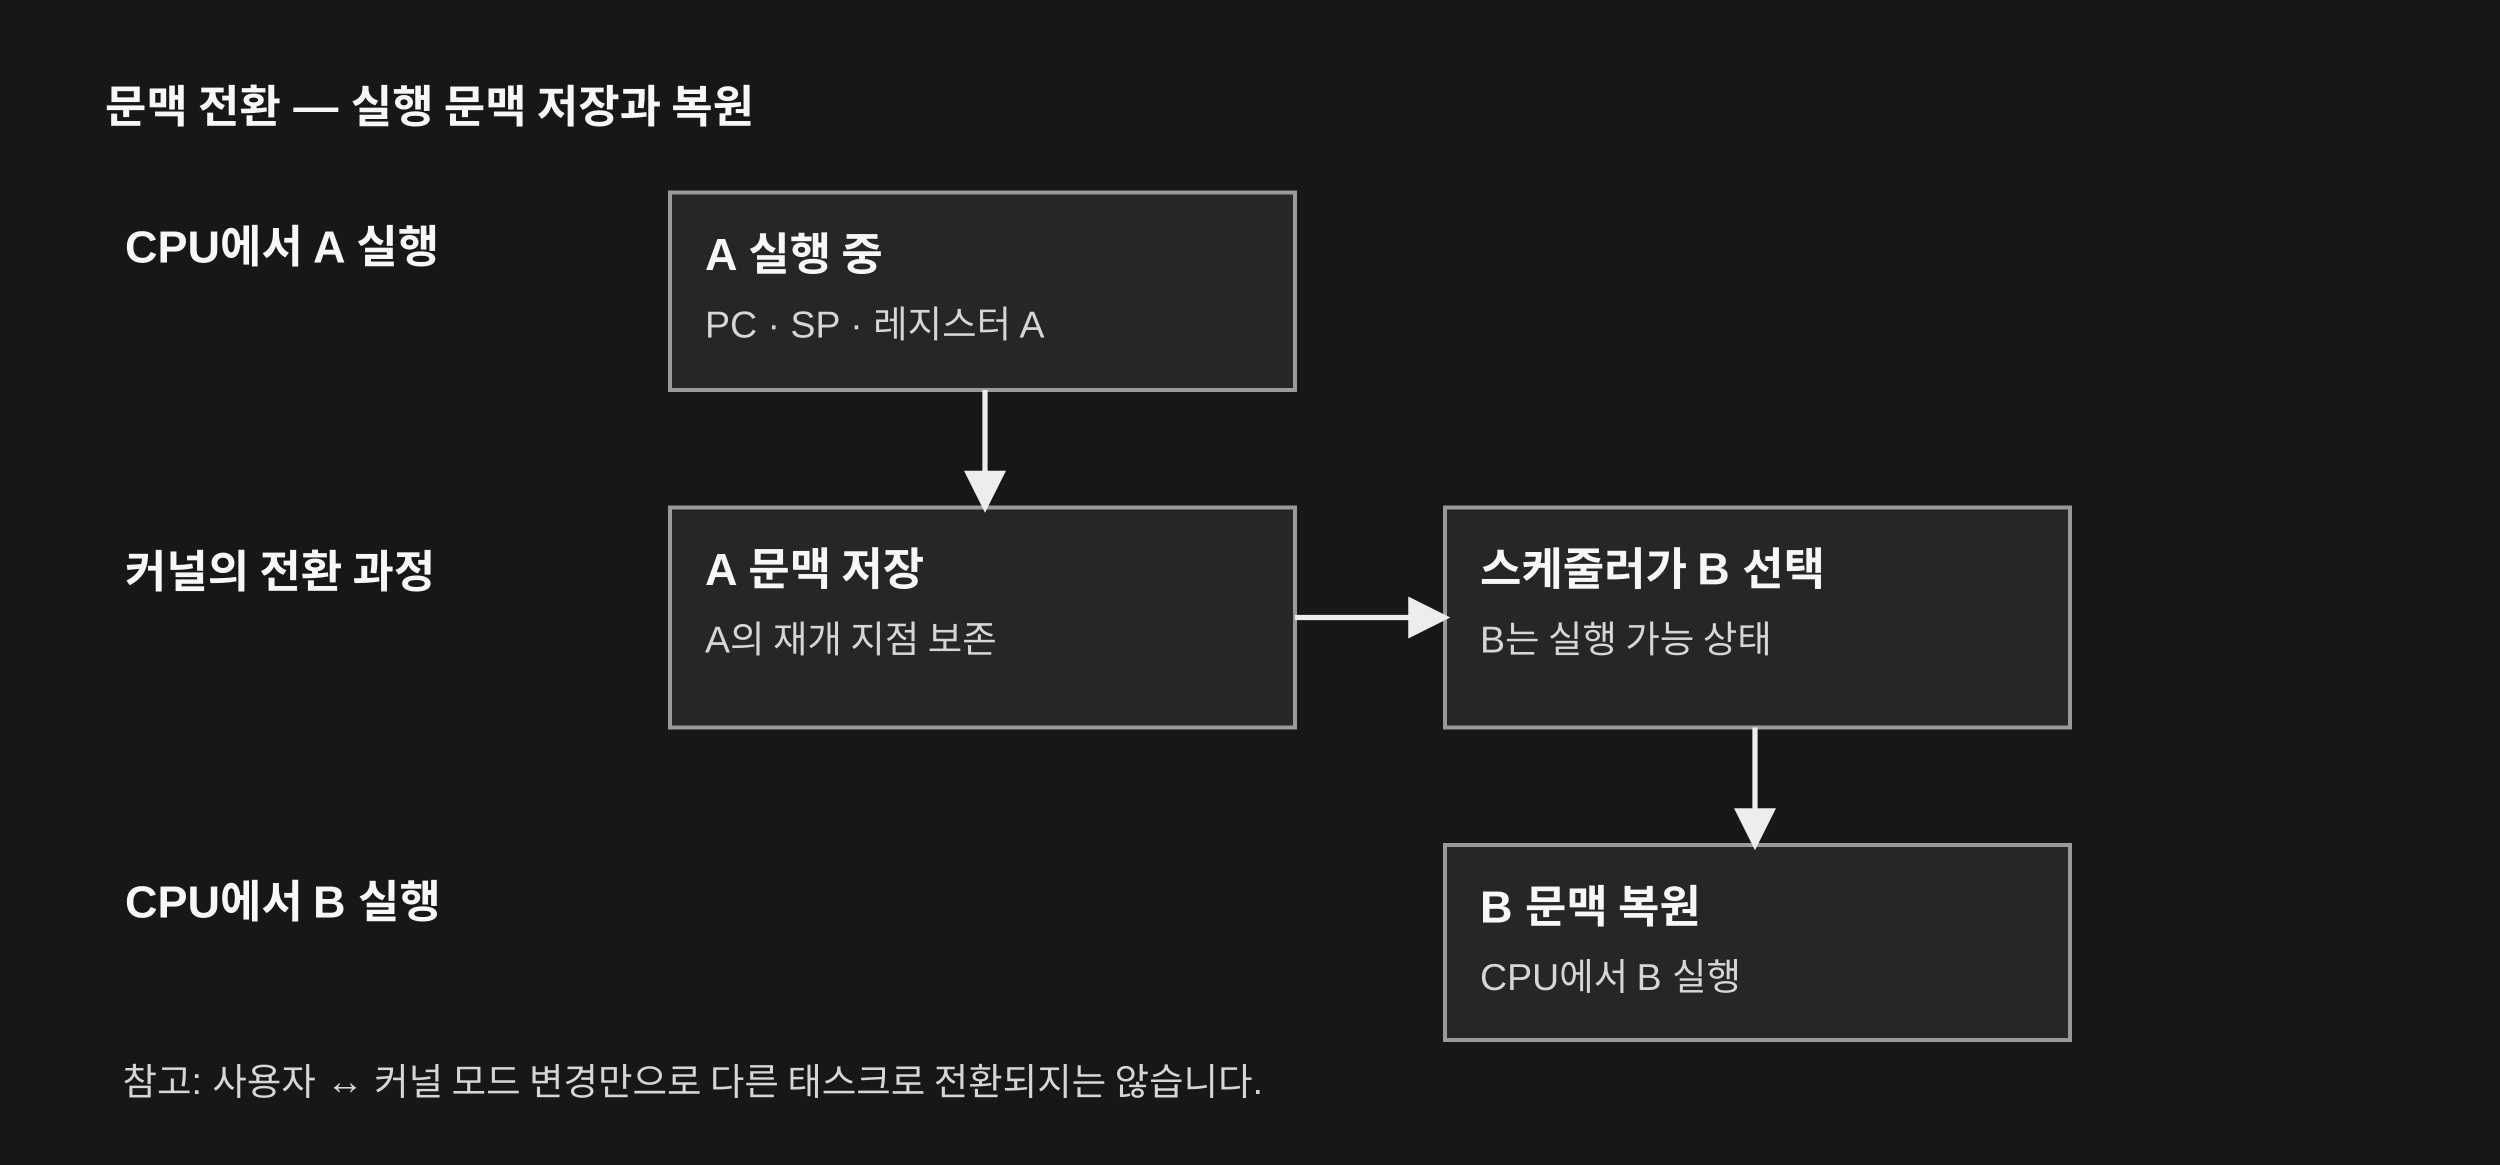
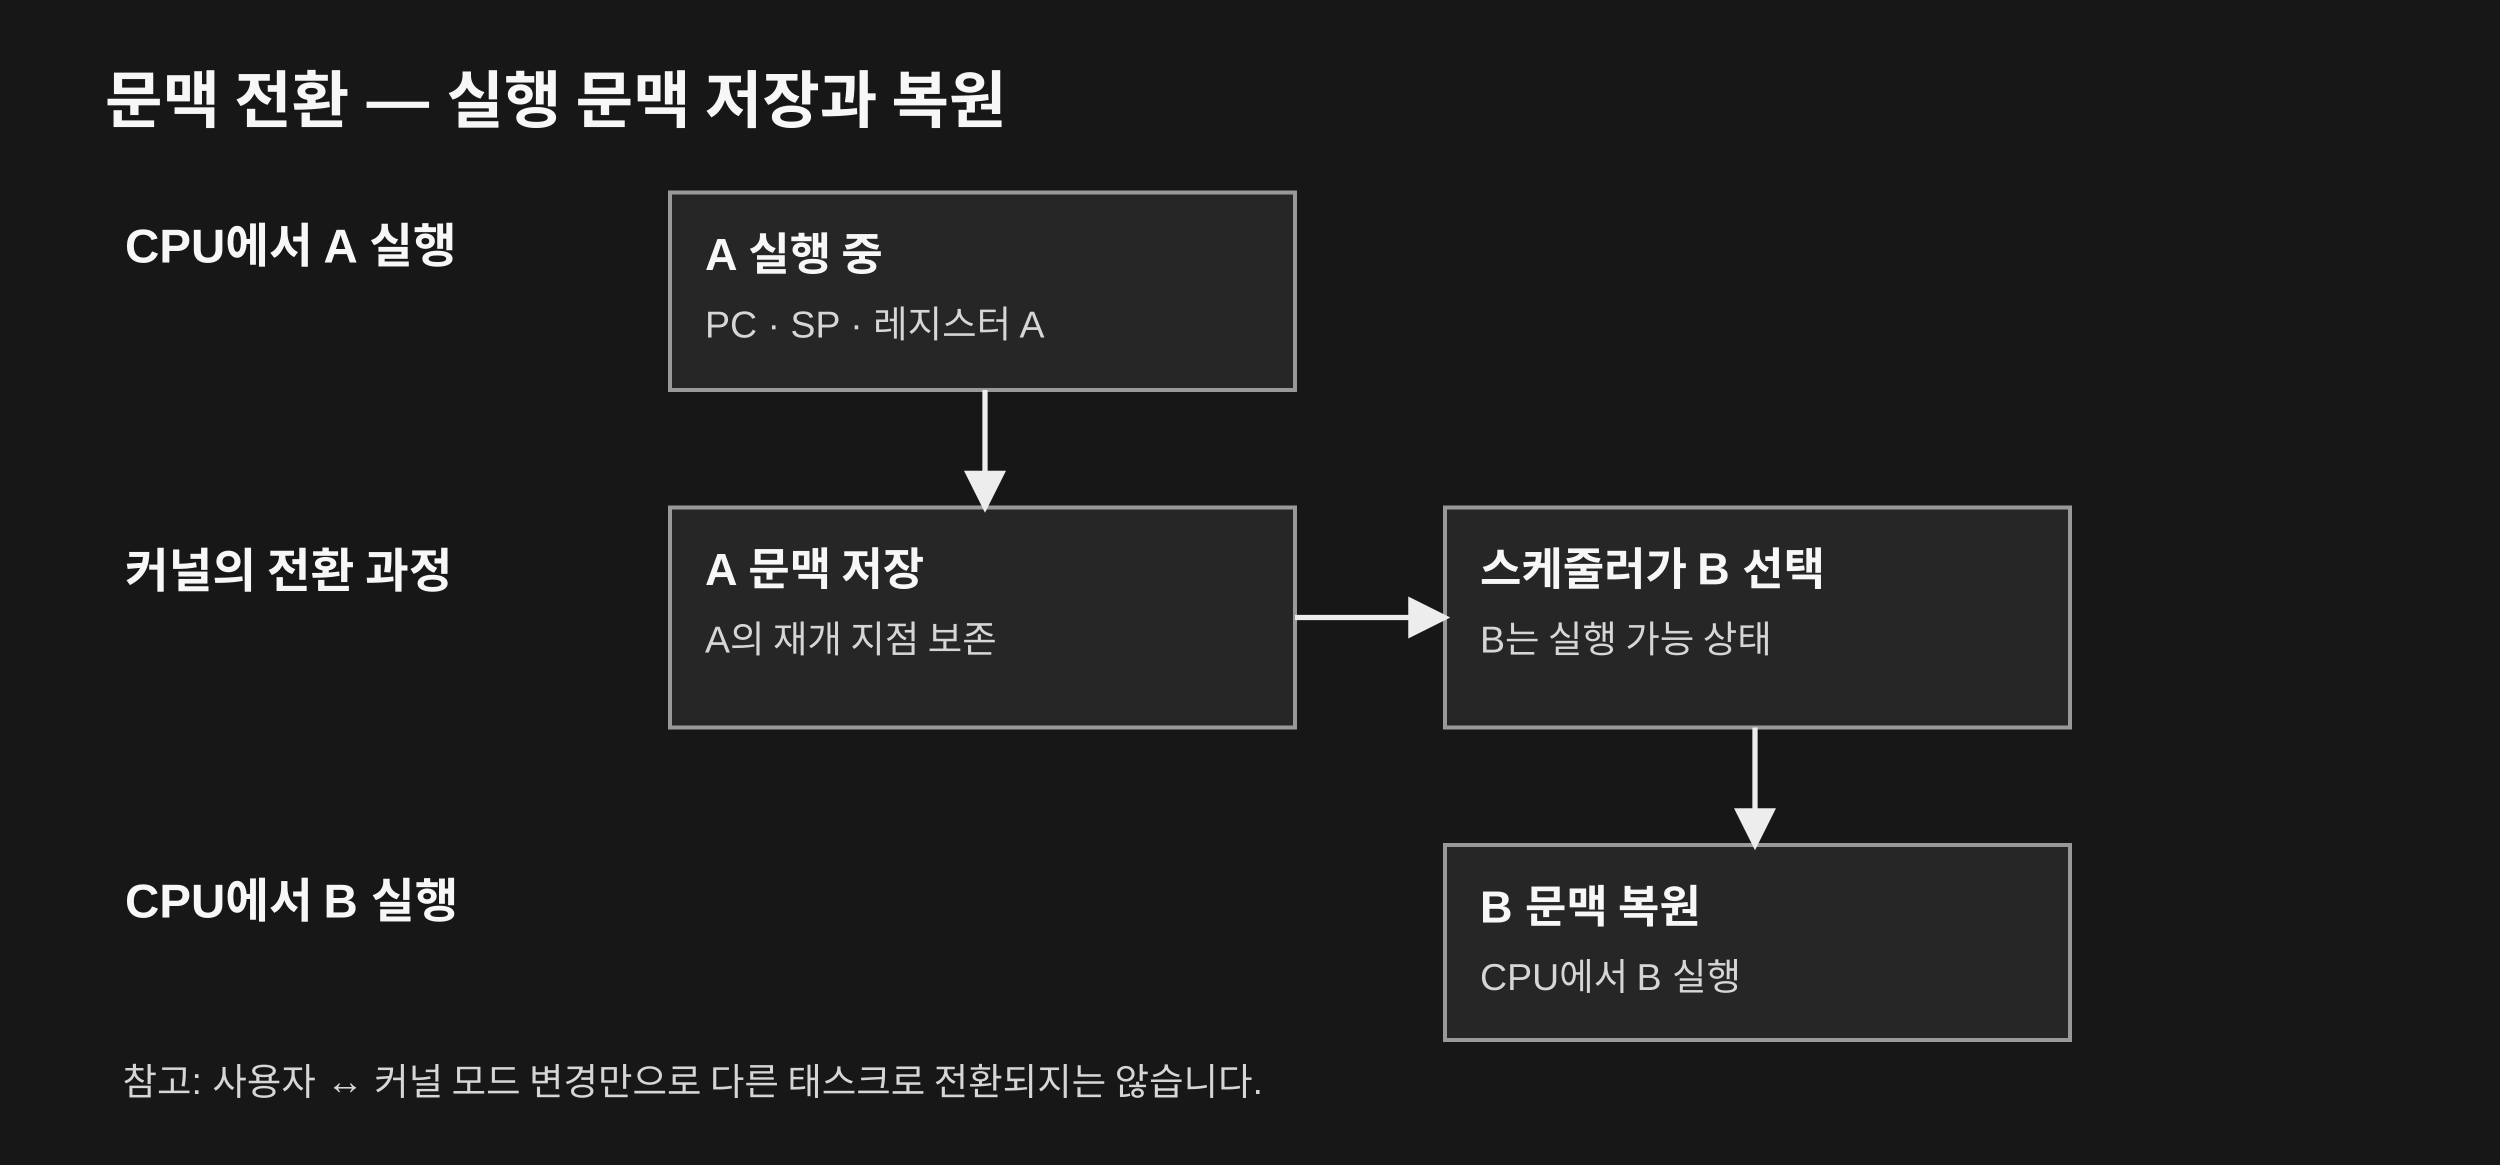
<svg xmlns="http://www.w3.org/2000/svg" viewBox="0 0 1000 466" role="img" aria-labelledby="title desc">
  <defs>
    <marker id="arrowhead" markerWidth="8" markerHeight="8" refX="7" refY="4" orient="auto">
      <path d="M0 0L8 4L0 8Z" fill="#ededed" />
    </marker>
-     <style>.bg{fill:#171717}.box{fill:#262626;stroke:#999;stroke-width:1.6}.linebox{fill:none;stroke:#bbb;stroke-width:1.7}.shade{fill:#363636;stroke:#ededed;stroke-width:1.6}.label{fill:#f7f7f7;font:600 18px Arial,"Noto Sans KR",sans-serif}.sub{fill:#d6d6d6;font-family:Arial,"Noto Sans KR",sans-serif}.arrow{stroke:#ededed;stroke-width:2.1;fill:none;marker-end:url(#arrowhead)}.plain{stroke:#acacac;stroke-width:1.6;fill:none}.dashed{stroke:#aaa;stroke-width:1.5;stroke-dasharray:7 5;fill:none}.divider{stroke:#8d8d8d;stroke-width:1.3}</style>
+     <style>.bg{fill:#171717}.box{fill:#262626;stroke:#999;stroke-width:1.6}.linebox{fill:none;stroke:#bbb;stroke-width:1.7}.shade{fill:#363636;stroke:#ededed;stroke-width:1.6}.label{fill:#f7f7f7;font-family:Arial,"Noto Sans KR",sans-serif;font-weight:600}.sub{fill:#d6d6d6;font-family:Arial,"Noto Sans KR",sans-serif}.arrow{stroke:#ededed;stroke-width:2.1;fill:none;marker-end:url(#arrowhead)}.plain{stroke:#acacac;stroke-width:1.6;fill:none}.dashed{stroke:#aaa;stroke-width:1.5;stroke-dasharray:7 5;fill:none}.divider{stroke:#8d8d8d;stroke-width:1.3}</style>
  </defs>
  <rect class="bg" width="1000" height="466" />
  <text class="label" x="42" y="49" font-size="25" text-anchor="start">문맥 전환 — 실행 문맥 저장과 복원</text>
  <text class="label" x="50" y="105" font-size="19" text-anchor="start">CPU에서 A 실행</text>
  <text class="label" x="50" y="235" font-size="19" text-anchor="start">커널의 전환 과정</text>
  <text class="label" x="50" y="367" font-size="19" text-anchor="start">CPU에서 B 실행</text>
  <rect class="box" x="268" y="77" width="250" height="79" />
  <text class="label" x="282" y="108" font-size="18" text-anchor="start">A 실행 중</text>
  <text class="sub" x="282" y="135" font-size="15" text-anchor="start">PC · SP · 레지스터 A</text>
  <rect class="box" x="268" y="203" width="250" height="88" />
  <text class="label" x="282" y="234" font-size="18" text-anchor="start">A 문맥 저장</text>
  <text class="sub" x="282" y="261" font-size="15" text-anchor="start">A의 재개 지점 보존</text>
  <rect class="box" x="578" y="203" width="250" height="88" />
  <text class="label" x="592" y="234" font-size="18" text-anchor="start">스케줄러가 B 선택</text>
  <text class="sub" x="592" y="261" font-size="15" text-anchor="start">B는 실행 가능 상태</text>
  <rect class="box" x="578" y="338" width="250" height="78" />
  <text class="label" x="592" y="369" font-size="18" text-anchor="start">B 문맥 복원</text>
  <text class="sub" x="592" y="396" font-size="15" text-anchor="start">CPU에서 B 실행</text>
  <path class="arrow" d="M394 156V203" />
  <path class="arrow" d="M518 247L578 247" />
  <path class="arrow" d="M702 291V338" />
  <text class="sub" x="49" y="438" font-size="15" text-anchor="start">참고: 사용자 ↔ 커널 모드 변경만으로 다른 태스크로 전환되지는 않습니다.</text>
</svg>
